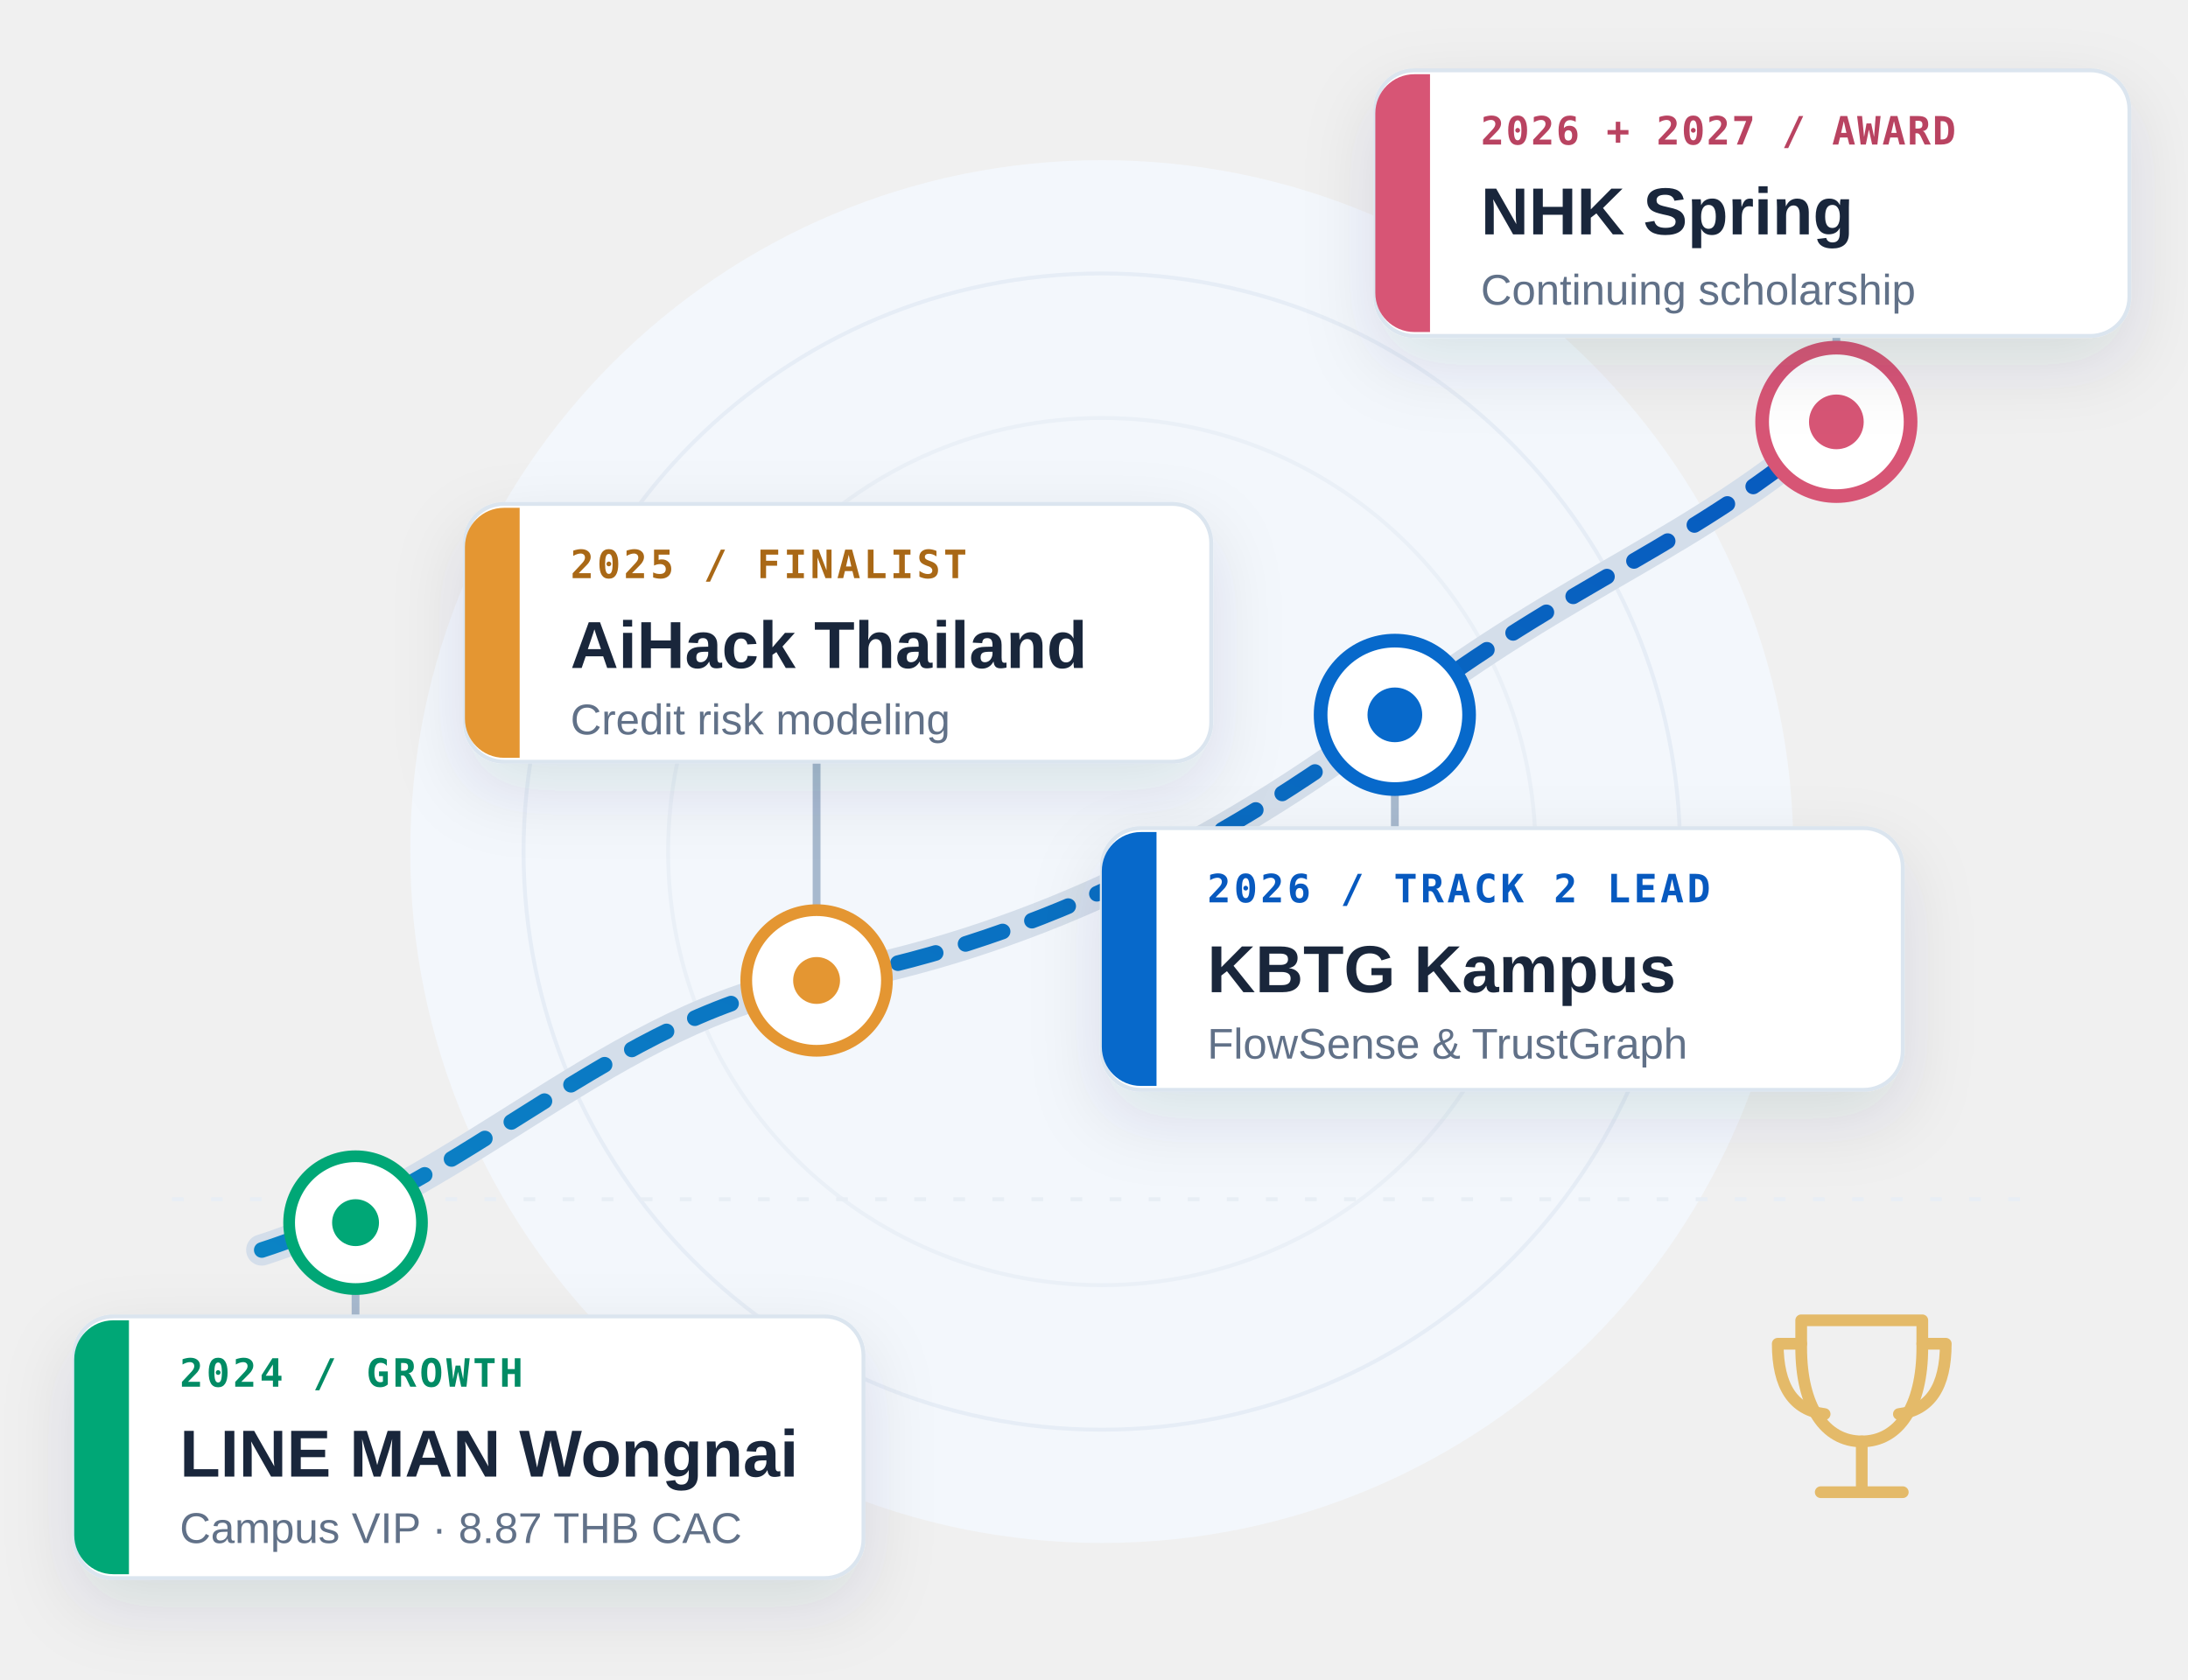
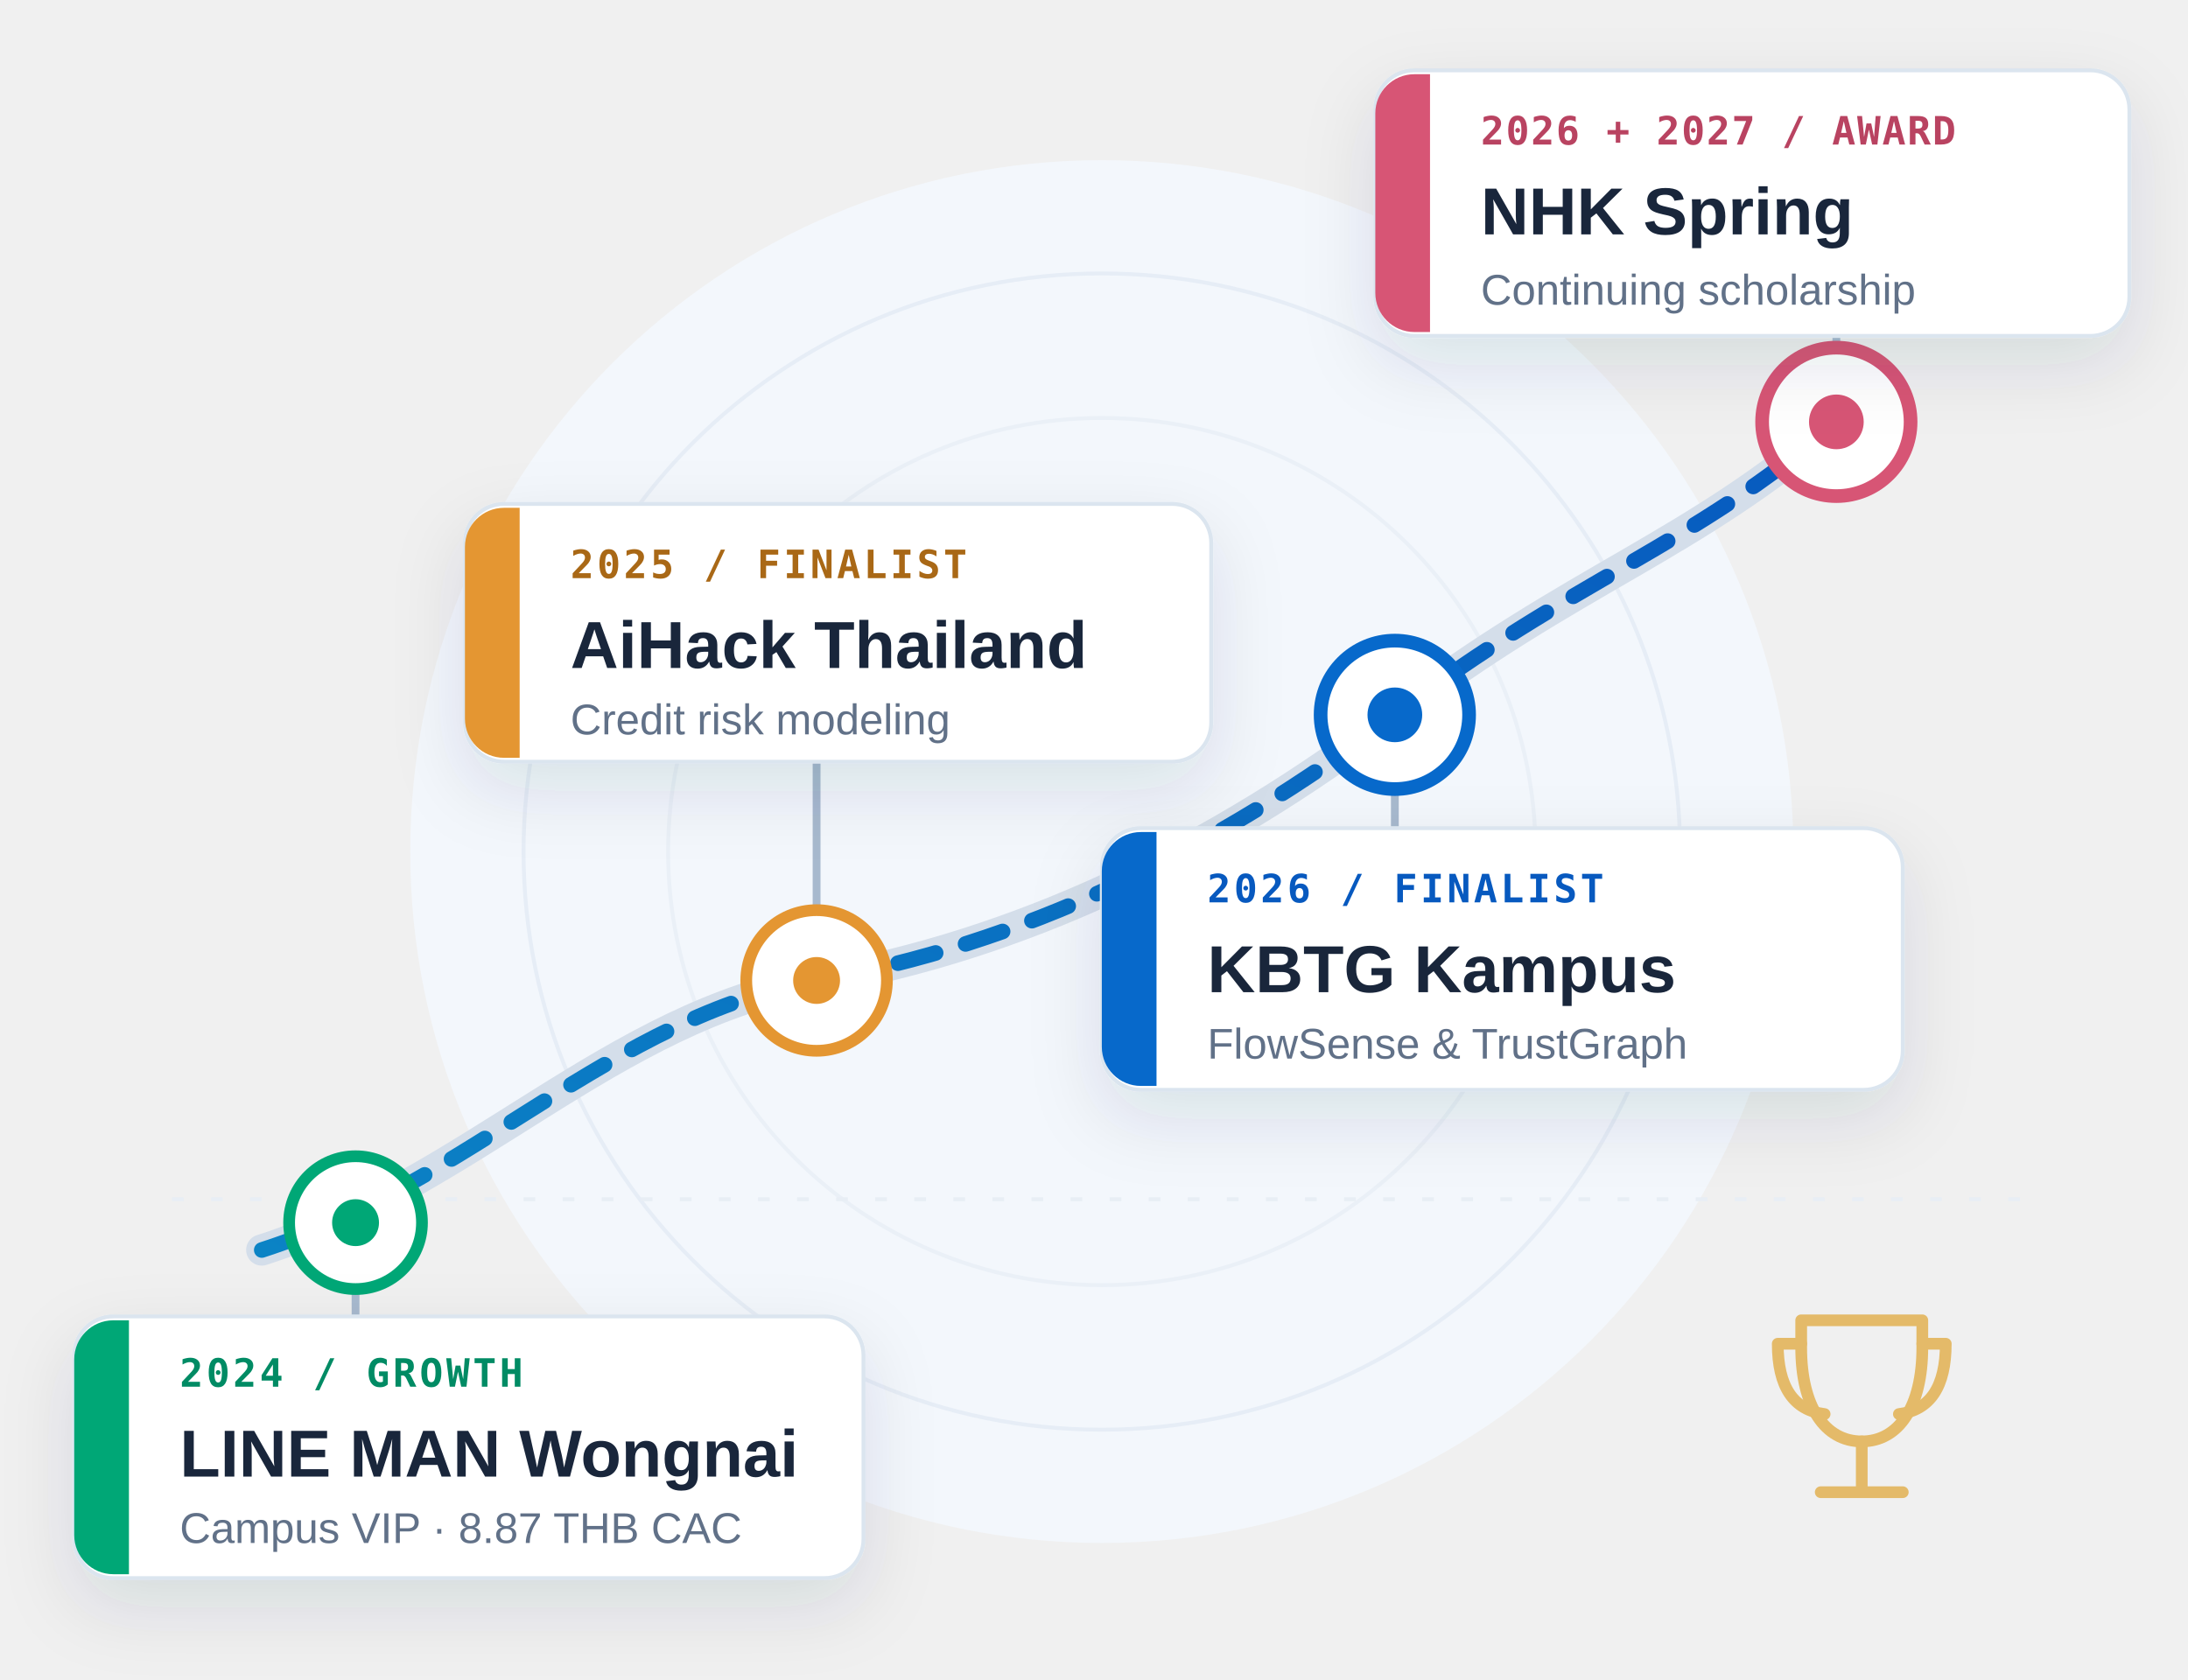
<svg xmlns="http://www.w3.org/2000/svg" viewBox="0 0 560 430" role="img" aria-labelledby="journey-title journey-description">
  <defs>
    <filter id="float-shadow" x="-20%" y="-30%" width="140%" height="170%">
      <feDropShadow dx="0" dy="7" stdDeviation="9" flood-color="#233957" flood-opacity=".11" />
    </filter>
    <linearGradient id="journey-blue" x1="0" y1="1" x2="1" y2="0">
      <stop offset="0" stop-color="#0b83c5" />
      <stop offset="1" stop-color="#0759bf" />
    </linearGradient>
  </defs>
  <circle cx="282" cy="218" r="177" fill="#f3f7fc" />
  <circle cx="282" cy="218" r="148" fill="none" stroke="#e6edf6" />
  <circle cx="282" cy="218" r="111" fill="none" stroke="#eaf0f7" />
  <path d="M44 307h480" stroke="#e8eef5" stroke-width="1" stroke-dasharray="3 7" />
  <path d="M67 320 C120 303 157 260 209 251 S311 218 357 183 S433 140 470 108" fill="none" stroke="#d4deea" stroke-width="8" stroke-linecap="round" />
  <path d="M67 320 C120 303 157 260 209 251 S311 218 357 183 S433 140 470 108" fill="none" stroke="url(#journey-blue)" stroke-width="4" stroke-dasharray="10 8" stroke-linecap="round" />
  <path d="M91 327v10M209 236v-41M357 198v14M470 94v-8" fill="none" stroke="#a7b9ce" stroke-width="2" stroke-linecap="round" />
  <circle cx="91" cy="313" r="17" fill="#fff" stroke="#00a776" stroke-width="3" />
  <circle cx="91" cy="313" r="6" fill="#00a776" />
  <g filter="url(#float-shadow)">
    <rect x="19" y="337" width="202" height="67" rx="10" fill="#fff" stroke="#dbe5ef" />
  </g>
  <path d="M29 338h4v65h-4a10 10 0 0 1-10-10v-45a10 10 0 0 1 10-10Z" fill="#00a776" />
  <text x="46" y="355" fill="#008b64" font-family="Geist Mono, ui-monospace, monospace" font-size="10" font-weight="700" letter-spacing=".8">2024 / GROWTH</text>
  <text x="46" y="378" fill="#19263b" font-family="Geist, Arial, sans-serif" font-size="17" font-weight="600">LINE MAN Wongnai</text>
  <text x="46" y="395" fill="#617188" font-family="Geist, Arial, sans-serif" font-size="11">Campus VIP · 8.87 THB CAC</text>
  <circle cx="209" cy="251" r="18" fill="#fff" stroke="#e49632" stroke-width="3" />
  <circle cx="209" cy="251" r="6" fill="#e49632" />
  <g filter="url(#float-shadow)">
    <rect x="119" y="129" width="191" height="66" rx="10" fill="#fff" stroke="#dbe5ef" />
  </g>
  <path d="M129 130h4v64h-4a10 10 0 0 1-10-10v-44a10 10 0 0 1 10-10Z" fill="#e49632" />
  <text x="146" y="148" fill="#a96816" font-family="Geist Mono, ui-monospace, monospace" font-size="10" font-weight="700" letter-spacing=".8">2025 / FINALIST</text>
  <text x="146" y="171" fill="#19263b" font-family="Geist, Arial, sans-serif" font-size="17" font-weight="600">AiHack Thailand</text>
  <text x="146" y="188" fill="#617188" font-family="Geist, Arial, sans-serif" font-size="11">Credit risk modeling</text>
  <circle cx="357" cy="183" r="19" fill="#fff" stroke="#0769cb" stroke-width="3.5" />
  <circle cx="357" cy="183" r="7" fill="#0769cb" />
  <g filter="url(#float-shadow)">
    <rect x="282" y="212" width="205" height="67" rx="10" fill="#fff" stroke="#dbe5ef" />
  </g>
  <path d="M292 213h4v65h-4a10 10 0 0 1-10-10v-45a10 10 0 0 1 10-10Z" fill="#0769cb" />
-   <text x="309" y="231" fill="#0759bf" font-family="Geist Mono, ui-monospace, monospace" font-size="10" font-weight="700" letter-spacing=".8">2026 / TRACK 2 LEAD</text>
+   <text x="309" y="231" fill="#0759bf" font-family="Geist Mono, ui-monospace, monospace" font-size="10" font-weight="700" letter-spacing=".8">2026 / FINALIST</text>
  <text x="309" y="254" fill="#19263b" font-family="Geist, Arial, sans-serif" font-size="17" font-weight="600">KBTG Kampus</text>
  <text x="309" y="271" fill="#617188" font-family="Geist, Arial, sans-serif" font-size="11">FlowSense &amp; TrustGraph</text>
  <circle cx="470" cy="108" r="19" fill="#fff" stroke="#d75575" stroke-width="3.5" />
  <circle cx="470" cy="108" r="7" fill="#d75575" />
  <g filter="url(#float-shadow)">
    <rect x="352" y="18" width="193" height="68" rx="10" fill="#fff" stroke="#dbe5ef" />
  </g>
  <path d="M362 19h4v66h-4a10 10 0 0 1-10-10V29a10 10 0 0 1 10-10Z" fill="#d75575" />
  <text x="379" y="37" fill="#b94361" font-family="Geist Mono, ui-monospace, monospace" font-size="10" font-weight="700" letter-spacing=".4">2026 + 2027 / AWARD</text>
  <text x="379" y="60" fill="#19263b" font-family="Geist, Arial, sans-serif" font-size="17" font-weight="600">NHK Spring</text>
  <text x="379" y="78" fill="#617188" font-family="Geist, Arial, sans-serif" font-size="11">Continuing scholarship</text>
  <g transform="translate(454 335)" fill="none" stroke="#e1ad47" stroke-width="3" stroke-linecap="round" stroke-linejoin="round" opacity=".8">
    <path d="M7 3h31v7c0 15-6 24-15.5 24S7 25 7 10V3Z" />
    <path d="M7 9H1c0 11 4 17 12 18M38 9h6c0 11-4 17-12 18M22.5 34v12M12 47h21" />
  </g>
</svg>
